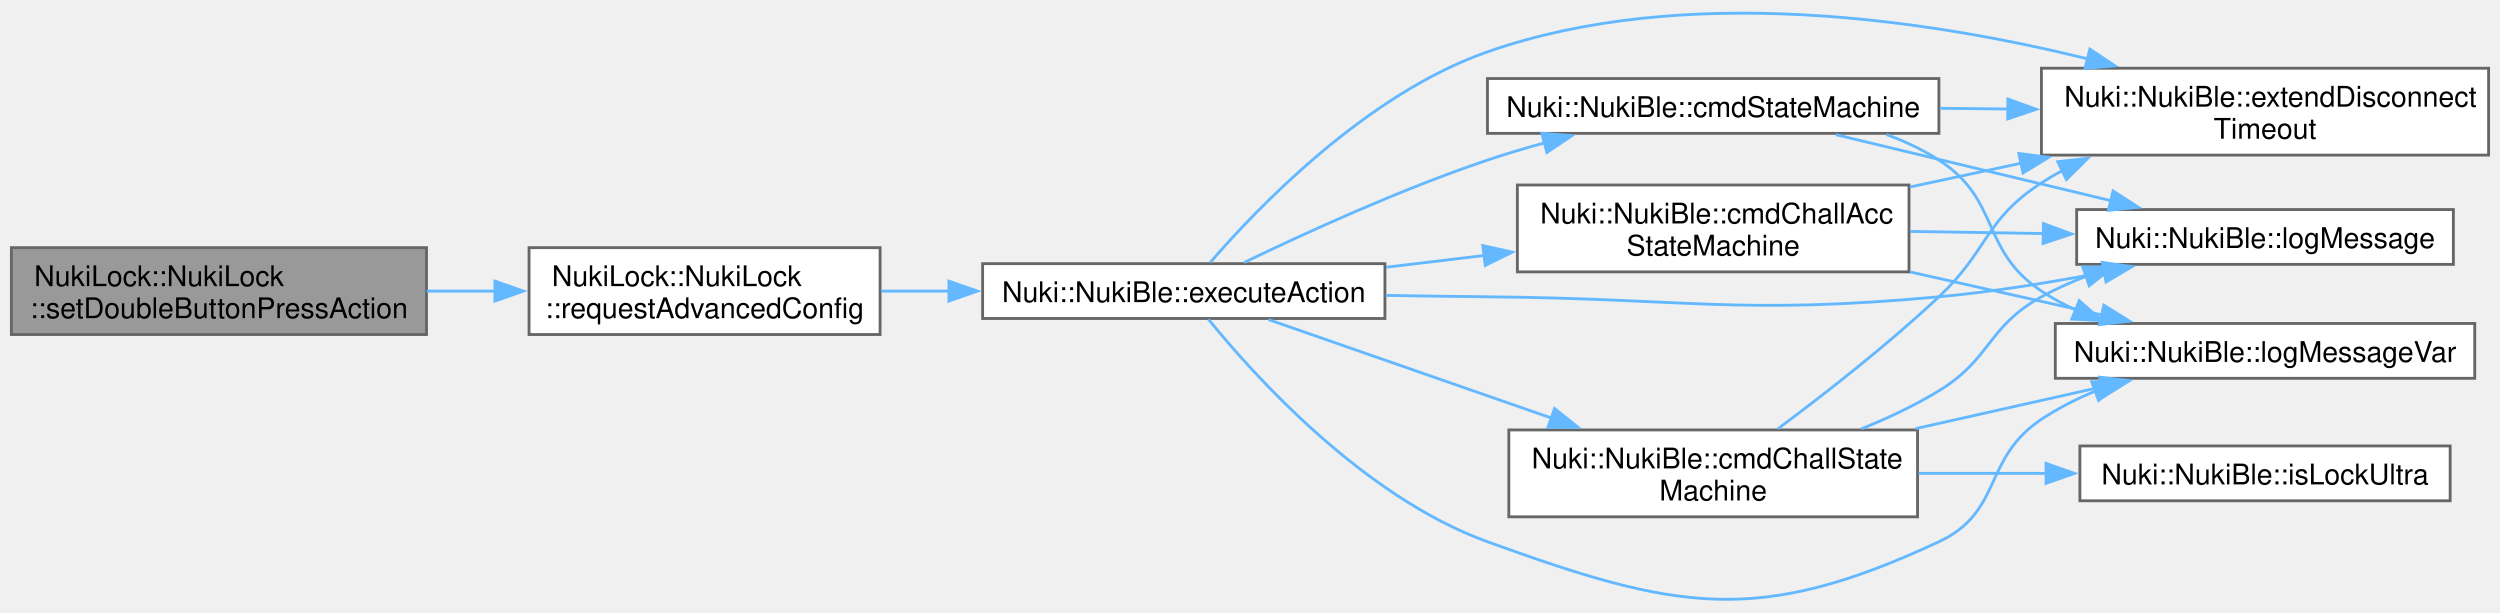
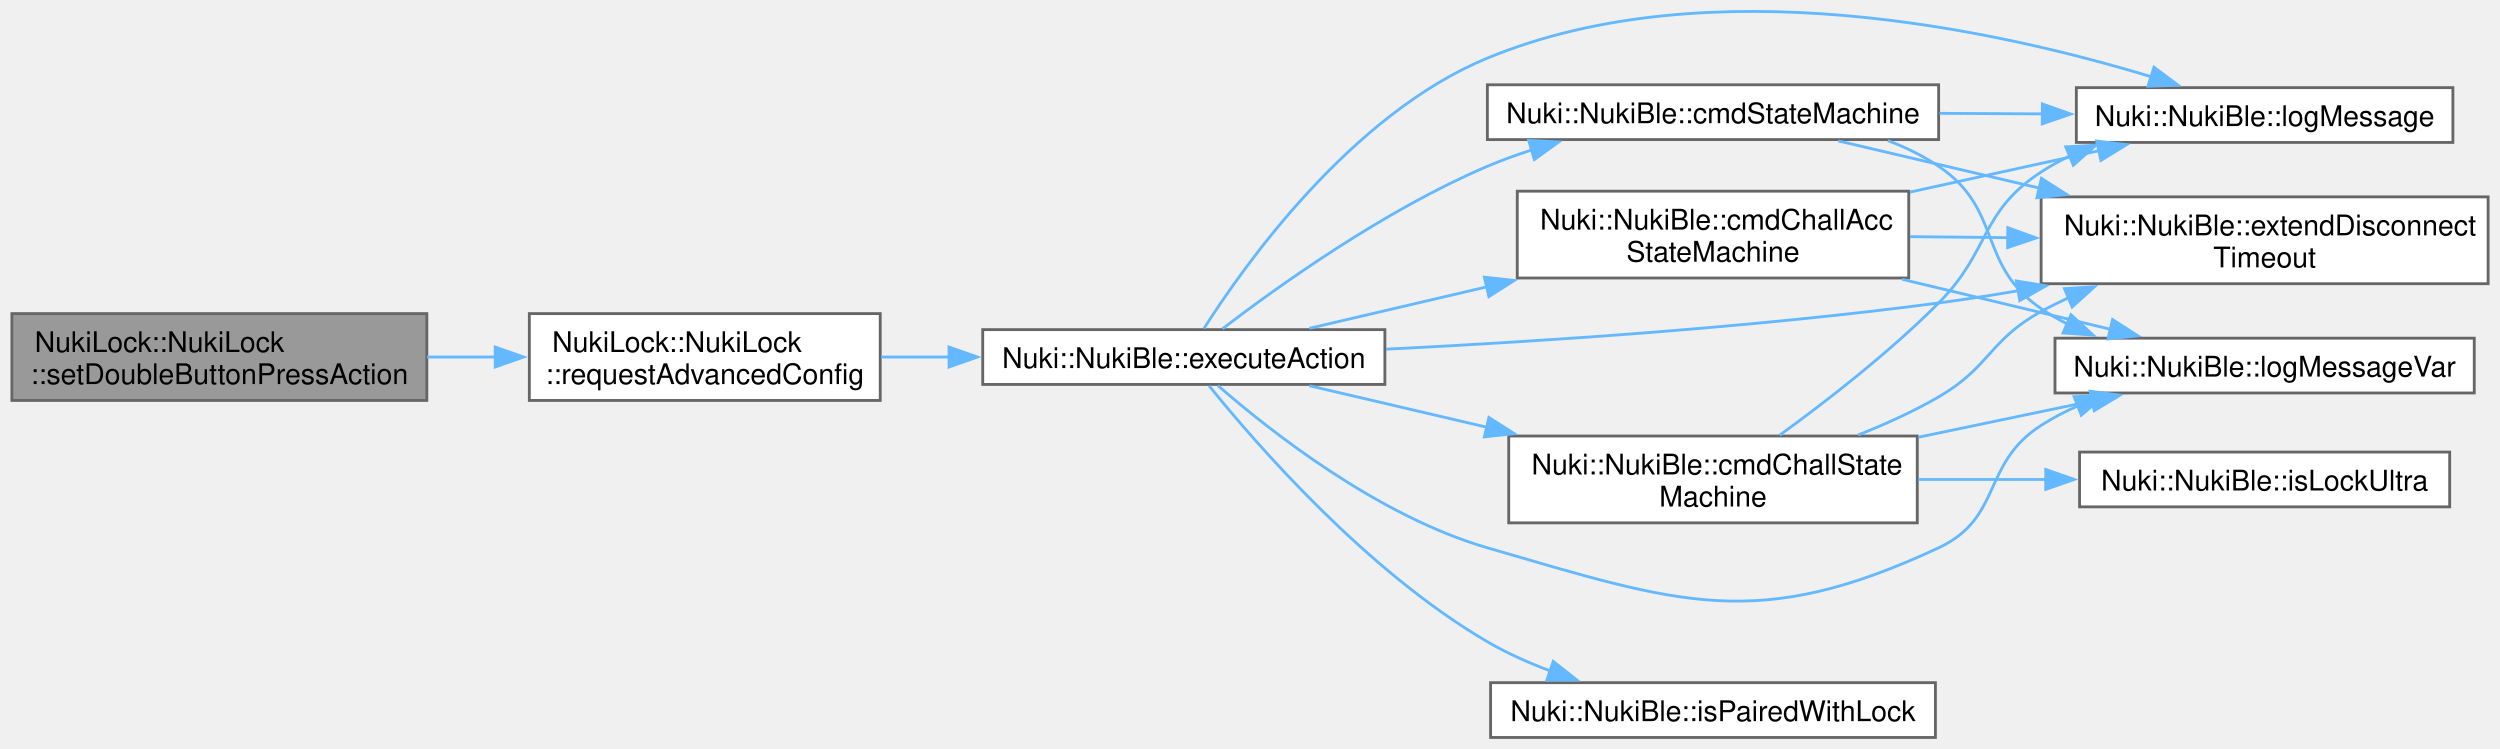
- <svg xmlns="http://www.w3.org/2000/svg" xmlns:xlink="http://www.w3.org/1999/xlink" width="878pt" height="215pt" viewBox="0.00 0.00 877.75 214.53">
-   <g id="graph0" class="graph" transform="scale(1 1) rotate(0) translate(4 210.53)">
+ <svg xmlns="http://www.w3.org/2000/svg" xmlns:xlink="http://www.w3.org/1999/xlink" width="878pt" height="263pt" viewBox="0.00 0.00 877.75 263.03">
+   <g id="graph0" class="graph" transform="scale(1 1) rotate(0) translate(4 259.03)">
    <g id="Node000001" class="node">
      <g id="a_Node000001">
        <a xlink:title="Gets the current advanced config from the lock, updates the double button press action parameter and ...">
-           <polygon fill="#999999" stroke="#666666" points="145.75,-123.78 0,-123.78 0,-93.28 145.75,-93.28 145.75,-123.78" />
-           <text text-anchor="start" x="8" y="-110.28" font-family="Helvetica,sans-Serif" font-size="10.00">NukiLock::NukiLock</text>
-           <text text-anchor="middle" x="72.88" y="-99.03" font-family="Helvetica,sans-Serif" font-size="10.00">::setDoubleButtonPressAction</text>
+           <polygon fill="#999999" stroke="#666666" points="145.75,-148.88 0,-148.88 0,-118.38 145.75,-118.38 145.75,-148.88" />
+           <text text-anchor="start" x="8" y="-135.38" font-family="Helvetica,sans-Serif" font-size="10.00">NukiLock::NukiLock</text>
+           <text text-anchor="middle" x="72.88" y="-124.12" font-family="Helvetica,sans-Serif" font-size="10.00">::setDoubleButtonPressAction</text>
        </a>
      </g>
    </g>
    <g id="Node000002" class="node">
      <g id="a_Node000002">
        <a xlink:href="class_nuki_lock_1_1_nuki_lock.html#aa882f9b3256313bbd45b4269f8c74521" target="_top" xlink:title="Requests advanced config from Lock via BLE.">
-           <polygon fill="white" stroke="#666666" points="305,-123.78 181.75,-123.78 181.75,-93.28 305,-93.28 305,-123.78" />
-           <text text-anchor="start" x="189.75" y="-110.28" font-family="Helvetica,sans-Serif" font-size="10.00">NukiLock::NukiLock</text>
-           <text text-anchor="middle" x="243.38" y="-99.03" font-family="Helvetica,sans-Serif" font-size="10.00">::requestAdvancedConfig</text>
+           <polygon fill="white" stroke="#666666" points="305,-148.88 181.75,-148.88 181.75,-118.38 305,-118.38 305,-148.88" />
+           <text text-anchor="start" x="189.75" y="-135.38" font-family="Helvetica,sans-Serif" font-size="10.00">NukiLock::NukiLock</text>
+           <text text-anchor="middle" x="243.38" y="-124.12" font-family="Helvetica,sans-Serif" font-size="10.00">::requestAdvancedConfig</text>
        </a>
      </g>
    </g>
    <g id="edge1_Node000001_Node000002" class="edge">
      <g id="a_edge1_Node000001_Node000002">
        <a xlink:title=" ">
-           <path fill="none" stroke="#63b8ff" d="M145.82,-108.53C153.76,-108.53 161.84,-108.53 169.78,-108.53" />
-           <polygon fill="#63b8ff" stroke="#63b8ff" points="169.76,-112.03 179.76,-108.53 169.76,-105.03 169.76,-112.03" />
+           <path fill="none" stroke="#63b8ff" d="M145.82,-133.62C153.76,-133.62 161.84,-133.62 169.78,-133.62" />
+           <polygon fill="#63b8ff" stroke="#63b8ff" points="169.76,-137.13 179.76,-133.63 169.76,-130.13 169.76,-137.13" />
        </a>
      </g>
    </g>
    <g id="Node000003" class="node">
      <g id="a_Node000003">
        <a xlink:href="class_nuki_1_1_nuki_ble.html#af1f1e299e8d97e053bba80e92ba285d6" target="_top" xlink:title=" ">
-           <polygon fill="white" stroke="#666666" points="482.25,-118.16 341,-118.16 341,-98.91 482.25,-98.91 482.25,-118.16" />
-           <text text-anchor="middle" x="411.62" y="-104.66" font-family="Helvetica,sans-Serif" font-size="10.00">Nuki::NukiBle::executeAction</text>
+           <polygon fill="white" stroke="#666666" points="482.25,-143.25 341,-143.25 341,-124 482.25,-124 482.25,-143.25" />
+           <text text-anchor="middle" x="411.62" y="-129.75" font-family="Helvetica,sans-Serif" font-size="10.00">Nuki::NukiBle::executeAction</text>
        </a>
      </g>
    </g>
    <g id="edge2_Node000002_Node000003" class="edge">
      <g id="a_edge2_Node000002_Node000003">
        <a xlink:title=" ">
-           <path fill="none" stroke="#63b8ff" d="M305.34,-108.53C313.15,-108.53 321.24,-108.53 329.31,-108.53" />
-           <polygon fill="#63b8ff" stroke="#63b8ff" points="329.16,-112.03 339.16,-108.53 329.16,-105.03 329.16,-112.03" />
+           <path fill="none" stroke="#63b8ff" d="M305.34,-133.62C313.15,-133.62 321.24,-133.62 329.31,-133.62" />
+           <polygon fill="#63b8ff" stroke="#63b8ff" points="329.16,-137.13 339.16,-133.63 329.16,-130.13 329.16,-137.13" />
        </a>
      </g>
    </g>
    <g id="Node000004" class="node">
      <g id="a_Node000004">
        <a xlink:href="class_nuki_1_1_nuki_ble.html#ada0f3beebd95d35c122e25dd3f9eb886" target="_top" xlink:title=" ">
-           <polygon fill="white" stroke="#666666" points="666.25,-145.78 528.75,-145.78 528.75,-115.28 666.25,-115.28 666.25,-145.78" />
-           <text text-anchor="start" x="536.75" y="-132.28" font-family="Helvetica,sans-Serif" font-size="10.00">Nuki::NukiBle::cmdChallAcc</text>
-           <text text-anchor="middle" x="597.5" y="-121.03" font-family="Helvetica,sans-Serif" font-size="10.00">StateMachine</text>
+           <polygon fill="white" stroke="#666666" points="666.25,-191.88 528.75,-191.88 528.75,-161.38 666.25,-161.38 666.25,-191.88" />
+           <text text-anchor="start" x="536.75" y="-178.38" font-family="Helvetica,sans-Serif" font-size="10.00">Nuki::NukiBle::cmdChallAcc</text>
+           <text text-anchor="middle" x="597.5" y="-167.12" font-family="Helvetica,sans-Serif" font-size="10.00">StateMachine</text>
        </a>
      </g>
    </g>
    <g id="edge3_Node000003_Node000004" class="edge">
      <g id="a_edge3_Node000003_Node000004">
        <a xlink:title=" ">
-           <path fill="none" stroke="#63b8ff" d="M482.66,-116.91C493.93,-118.26 505.66,-119.66 517.13,-121.04" />
-           <polygon fill="#63b8ff" stroke="#63b8ff" points="516.63,-124.5 526.97,-122.21 517.46,-117.55 516.63,-124.5" />
+           <path fill="none" stroke="#63b8ff" d="M455.74,-143.71C474.36,-148.06 496.74,-153.3 518.13,-158.3" />
+           <polygon fill="#63b8ff" stroke="#63b8ff" points="517.18,-161.67 527.72,-160.54 518.78,-154.85 517.18,-161.67" />
        </a>
      </g>
    </g>
    <g id="Node000005" class="node">
      <g id="a_Node000005">
        <a xlink:href="class_nuki_1_1_nuki_ble.html#a6e8fca90c04249660dce6cb993eb4495" target="_top" xlink:title=" ">
-           <polygon fill="white" stroke="#666666" points="869.75,-186.78 712.75,-186.78 712.75,-156.28 869.75,-156.28 869.75,-186.78" />
-           <text text-anchor="start" x="720.75" y="-173.28" font-family="Helvetica,sans-Serif" font-size="10.00">Nuki::NukiBle::extendDisconnect</text>
-           <text text-anchor="middle" x="791.25" y="-162.03" font-family="Helvetica,sans-Serif" font-size="10.00">Timeout</text>
+           <polygon fill="white" stroke="#666666" points="869.75,-189.88 712.75,-189.88 712.75,-159.38 869.75,-159.38 869.75,-189.88" />
+           <text text-anchor="start" x="720.75" y="-176.38" font-family="Helvetica,sans-Serif" font-size="10.00">Nuki::NukiBle::extendDisconnect</text>
+           <text text-anchor="middle" x="791.25" y="-165.12" font-family="Helvetica,sans-Serif" font-size="10.00">Timeout</text>
        </a>
      </g>
    </g>
    <g id="edge16_Node000003_Node000005" class="edge">
      <g id="a_edge16_Node000003_Node000005">
        <a xlink:title=" ">
-           <path fill="none" stroke="#63b8ff" d="M420.91,-118.58C437.2,-137.45 475.56,-177.63 518.25,-192.53 587.63,-216.76 672.82,-203.9 729.18,-190.02" />
-           <polygon fill="#63b8ff" stroke="#63b8ff" points="729.76,-193.48 738.58,-187.61 728.03,-186.7 729.76,-193.48" />
+           <path fill="none" stroke="#63b8ff" d="M482.65,-136.38C536.02,-139.03 611.23,-143.95 676.75,-152.62 685.9,-153.84 695.43,-155.32 704.9,-156.95" />
+           <polygon fill="#63b8ff" stroke="#63b8ff" points="704.03,-160.35 714.48,-158.64 705.25,-153.45 704.03,-160.35" />
        </a>
      </g>
    </g>
    <g id="Node000006" class="node">
      <g id="a_Node000006">
        <a xlink:href="class_nuki_1_1_nuki_ble.html#ac7ce691d9c3e586474655d1663eb2e20" target="_top" xlink:title=" ">
-           <polygon fill="white" stroke="#666666" points="857.38,-137.16 725.12,-137.16 725.12,-117.91 857.38,-117.91 857.38,-137.16" />
-           <text text-anchor="middle" x="791.25" y="-123.66" font-family="Helvetica,sans-Serif" font-size="10.00">Nuki::NukiBle::logMessage</text>
-         </a>
-       </g>
-     </g>
-     <g id="edge17_Node000003_Node000006" class="edge">
-       <g id="a_edge17_Node000003_Node000006">
-         <a xlink:title=" ">
-           <path fill="none" stroke="#63b8ff" d="M482.51,-107.02C494.43,-106.82 506.7,-106.64 518.25,-106.53 588.69,-105.87 606.6,-100.1 676.75,-106.53 695.84,-108.28 716.51,-111.66 734.91,-115.2" />
-           <polygon fill="#63b8ff" stroke="#63b8ff" points="734.07,-118.6 744.56,-117.12 735.43,-111.73 734.07,-118.6" />
+           <polygon fill="white" stroke="#666666" points="857.38,-228.25 725.12,-228.25 725.12,-209 857.38,-209 857.38,-228.25" />
+           <text text-anchor="middle" x="791.25" y="-214.75" font-family="Helvetica,sans-Serif" font-size="10.00">Nuki::NukiBle::logMessage</text>
+         </a>
+       </g>
+     </g>
+     <g id="edge18_Node000003_Node000006" class="edge">
+       <g id="a_edge18_Node000003_Node000006">
+         <a xlink:title=" ">
+           <path fill="none" stroke="#63b8ff" d="M418.71,-143.67C432.87,-165.91 470.44,-218.91 518.25,-238.62 596.1,-270.74 697.06,-248.58 751.45,-232.06" />
+           <polygon fill="#63b8ff" stroke="#63b8ff" points="752.39,-235.43 760.88,-229.09 750.29,-228.75 752.39,-235.43" />
        </a>
      </g>
    </g>
    <g id="Node000007" class="node">
      <g id="a_Node000007">
        <a xlink:href="class_nuki_1_1_nuki_ble.html#af3650133f46aeca48a5f01b95d23ab71" target="_top" xlink:title=" ">
-           <polygon fill="white" stroke="#666666" points="864.88,-97.16 717.62,-97.16 717.62,-77.91 864.88,-77.91 864.88,-97.16" />
-           <text text-anchor="middle" x="791.25" y="-83.66" font-family="Helvetica,sans-Serif" font-size="10.00">Nuki::NukiBle::logMessageVar</text>
-         </a>
-       </g>
-     </g>
-     <g id="edge18_Node000003_Node000007" class="edge">
-       <g id="a_edge18_Node000003_Node000007">
-         <a xlink:title=" ">
-           <path fill="none" stroke="#63b8ff" d="M420.3,-98.62C436.11,-79.14 474.49,-36.37 518.25,-20.53 584.49,3.44 612.92,9.27 676.75,-20.53 699.33,-31.08 692,-49.73 712.75,-63.53 718.6,-67.42 725.11,-70.71 731.8,-73.48" />
-           <polygon fill="#63b8ff" stroke="#63b8ff" points="730.39,-76.69 740.99,-76.89 732.83,-70.13 730.39,-76.69" />
+           <polygon fill="white" stroke="#666666" points="864.88,-140.25 717.62,-140.25 717.62,-121 864.88,-121 864.88,-140.25" />
+           <text text-anchor="middle" x="791.25" y="-126.75" font-family="Helvetica,sans-Serif" font-size="10.00">Nuki::NukiBle::logMessageVar</text>
+         </a>
+       </g>
+     </g>
+     <g id="edge19_Node000003_Node000007" class="edge">
+       <g id="a_edge19_Node000003_Node000007">
+         <a xlink:title=" ">
+           <path fill="none" stroke="#63b8ff" d="M423.59,-123.61C441.69,-107.83 479.67,-77.83 518.25,-66.62 585.9,-46.98 612.92,-36.82 676.75,-66.62 699.33,-77.17 691.76,-96.19 712.75,-109.62 716.78,-112.2 721.12,-114.47 725.62,-116.46" />
+           <polygon fill="#63b8ff" stroke="#63b8ff" points="724.32,-119.71 734.91,-120.06 726.86,-113.18 724.32,-119.71" />
        </a>
      </g>
    </g>
    <g id="Node000008" class="node">
      <g id="a_Node000008">
        <a xlink:href="class_nuki_1_1_nuki_ble.html#a59169a9f492793762e3c6ba39b611b07" target="_top" xlink:title=" ">
-           <polygon fill="white" stroke="#666666" points="669.25,-59.78 525.75,-59.78 525.75,-29.28 669.25,-29.28 669.25,-59.78" />
-           <text text-anchor="start" x="533.75" y="-46.28" font-family="Helvetica,sans-Serif" font-size="10.00">Nuki::NukiBle::cmdChallState</text>
-           <text text-anchor="middle" x="597.5" y="-35.03" font-family="Helvetica,sans-Serif" font-size="10.00">Machine</text>
+           <polygon fill="white" stroke="#666666" points="669.25,-105.88 525.75,-105.88 525.75,-75.38 669.25,-75.38 669.25,-105.88" />
+           <text text-anchor="start" x="533.75" y="-92.38" font-family="Helvetica,sans-Serif" font-size="10.00">Nuki::NukiBle::cmdChallState</text>
+           <text text-anchor="middle" x="597.5" y="-81.12" font-family="Helvetica,sans-Serif" font-size="10.00">Machine</text>
        </a>
      </g>
    </g>
    <g id="edge7_Node000003_Node000008" class="edge">
      <g id="a_edge7_Node000003_Node000008">
        <a xlink:title=" ">
-           <path fill="none" stroke="#63b8ff" d="M441.36,-98.53C467.85,-89.31 507.93,-75.36 540.71,-63.95" />
-           <polygon fill="#63b8ff" stroke="#63b8ff" points="541.8,-67.28 550.09,-60.69 539.49,-60.67 541.8,-67.28" />
+           <path fill="none" stroke="#63b8ff" d="M455.74,-123.54C474.36,-119.19 496.74,-113.95 518.13,-108.95" />
+           <polygon fill="#63b8ff" stroke="#63b8ff" points="518.78,-112.4 527.72,-106.71 517.18,-105.58 518.78,-112.4" />
        </a>
      </g>
    </g>
    <g id="Node000010" class="node">
      <g id="a_Node000010">
        <a xlink:href="class_nuki_1_1_nuki_ble.html#ad135bb1455665decfddff67772c1d411" target="_top" xlink:title=" ">
-           <polygon fill="white" stroke="#666666" points="676.75,-183.16 518.25,-183.16 518.25,-163.91 676.75,-163.91 676.75,-183.16" />
-           <text text-anchor="middle" x="597.5" y="-169.66" font-family="Helvetica,sans-Serif" font-size="10.00">Nuki::NukiBle::cmdStateMachine</text>
+           <polygon fill="white" stroke="#666666" points="676.75,-229.25 518.25,-229.25 518.25,-210 676.75,-210 676.75,-229.25" />
+           <text text-anchor="middle" x="597.5" y="-215.75" font-family="Helvetica,sans-Serif" font-size="10.00">Nuki::NukiBle::cmdStateMachine</text>
        </a>
      </g>
    </g>
    <g id="edge12_Node000003_Node000010" class="edge">
      <g id="a_edge12_Node000003_Node000010">
        <a xlink:title=" ">
-           <path fill="none" stroke="#63b8ff" d="M432.86,-118.59C453.82,-128.72 487.73,-144.27 518.25,-154.53 524.77,-156.73 531.68,-158.78 538.58,-160.66" />
-           <polygon fill="#63b8ff" stroke="#63b8ff" points="537.34,-163.96 547.9,-163.1 539.11,-157.19 537.34,-163.96" />
+           <path fill="none" stroke="#63b8ff" d="M425.2,-143.55C444.25,-158.13 482.07,-185.26 518.25,-200.62 523.22,-202.73 528.46,-204.64 533.79,-206.35" />
+           <polygon fill="#63b8ff" stroke="#63b8ff" points="532.76,-209.7 543.34,-209.18 534.74,-202.99 532.76,-209.7" />
+         </a>
+       </g>
+     </g>
+     <g id="Node000011" class="node">
+       <g id="a_Node000011">
+         <a xlink:href="class_nuki_1_1_nuki_ble.html#a050f54fbfcea03dc5238e8c66a7e89ca" target="_top" xlink:title="Returns pairing state (if credentials are stored or not)">
+           <polygon fill="white" stroke="#666666" points="675.62,-19.25 519.38,-19.25 519.38,0 675.62,0 675.62,-19.25" />
+           <text text-anchor="middle" x="597.5" y="-5.75" font-family="Helvetica,sans-Serif" font-size="10.00">Nuki::NukiBle::isPairedWithLock</text>
+         </a>
+       </g>
+     </g>
+     <g id="edge17_Node000003_Node000011" class="edge">
+       <g id="a_edge17_Node000003_Node000011">
+         <a xlink:title=" ">
+           <path fill="none" stroke="#63b8ff" d="M420.51,-123.52C436.69,-103.47 475.71,-58.43 518.25,-33.62 525.09,-29.64 532.66,-26.25 540.32,-23.38" />
+           <polygon fill="#63b8ff" stroke="#63b8ff" points="541.38,-26.72 549.71,-20.17 539.12,-20.1 541.38,-26.72" />
        </a>
      </g>
    </g>
    <g id="edge4_Node000004_Node000005" class="edge">
      <g id="a_edge4_Node000004_Node000005">
        <a xlink:title=" ">
-           <path fill="none" stroke="#63b8ff" d="M666.64,-145.1C679.34,-147.82 692.75,-150.69 705.87,-153.49" />
-           <polygon fill="#63b8ff" stroke="#63b8ff" points="704.81,-156.84 715.32,-155.51 706.27,-150 704.81,-156.84" />
+           <path fill="none" stroke="#63b8ff" d="M666.64,-175.91C677.79,-175.8 689.47,-175.68 701.03,-175.56" />
+           <polygon fill="#63b8ff" stroke="#63b8ff" points="701.05,-179.06 711.01,-175.45 700.97,-172.06 701.05,-179.06" />
        </a>
      </g>
    </g>
    <g id="edge5_Node000004_Node000006" class="edge">
      <g id="a_edge5_Node000004_Node000006">
        <a xlink:title=" ">
-           <path fill="none" stroke="#63b8ff" d="M666.64,-129.47C681.89,-129.23 698.16,-128.97 713.72,-128.73" />
-           <polygon fill="#63b8ff" stroke="#63b8ff" points="713.44,-132.24 723.38,-128.58 713.33,-125.24 713.44,-132.24" />
+           <path fill="none" stroke="#63b8ff" d="M666.64,-191.55C688.45,-196.33 712.35,-201.56 733.28,-206.15" />
+           <polygon fill="#63b8ff" stroke="#63b8ff" points="732.25,-209.5 742.76,-208.22 733.74,-202.67 732.25,-209.5" />
        </a>
      </g>
    </g>
    <g id="edge6_Node000004_Node000007" class="edge">
      <g id="a_edge6_Node000004_Node000007">
        <a xlink:title=" ">
-           <path fill="none" stroke="#63b8ff" d="M666.64,-115.25C688.73,-110.3 712.95,-104.87 734.07,-100.13" />
-           <polygon fill="#63b8ff" stroke="#63b8ff" points="734.65,-103.59 743.64,-97.99 733.11,-96.76 734.65,-103.59" />
+           <path fill="none" stroke="#63b8ff" d="M663.95,-160.92C687.81,-155.2 714.46,-148.81 737.11,-143.37" />
+           <polygon fill="#63b8ff" stroke="#63b8ff" points="737.84,-146.8 746.75,-141.06 736.21,-139.99 737.84,-146.8" />
        </a>
      </g>
    </g>
    <g id="edge8_Node000008_Node000005" class="edge">
      <g id="a_edge8_Node000008_Node000005">
        <a xlink:title=" ">
-           <path fill="none" stroke="#63b8ff" d="M620.22,-60.19C636.38,-72.21 658.68,-89.57 676.75,-106.53 694.18,-122.91 692.68,-133.53 712.75,-146.53 715.14,-148.08 717.63,-149.54 720.19,-150.91" />
-           <polygon fill="#63b8ff" stroke="#63b8ff" points="718.48,-153.97 729.01,-155.15 721.51,-147.66 718.48,-153.97" />
+           <path fill="none" stroke="#63b8ff" d="M648.5,-106.26C658.15,-110.07 667.97,-114.54 676.75,-119.62 694.77,-130.06 694.51,-139.58 712.75,-149.62 715.91,-151.36 719.21,-153 722.58,-154.55" />
+           <polygon fill="#63b8ff" stroke="#63b8ff" points="720.93,-157.65 731.51,-158.31 723.65,-151.2 720.93,-157.65" />
        </a>
      </g>
    </g>
    <g id="edge10_Node000008_Node000006" class="edge">
      <g id="a_edge10_Node000008_Node000006">
        <a xlink:title=" ">
-           <path fill="none" stroke="#63b8ff" d="M649.52,-60.17C658.88,-63.94 668.34,-68.4 676.75,-73.53 695.27,-84.85 693.74,-96.06 712.75,-106.53 717.74,-109.28 723.1,-111.68 728.6,-113.78" />
-           <polygon fill="#63b8ff" stroke="#63b8ff" points="727.25,-117.02 737.84,-116.97 729.53,-110.4 727.25,-117.02" />
+           <path fill="none" stroke="#63b8ff" d="M620.91,-106.17C637.22,-118 659.4,-135.17 676.75,-152.62 695.05,-171.04 691.03,-184.41 712.75,-198.62 715.99,-200.74 719.44,-202.64 723.01,-204.33" />
+           <polygon fill="#63b8ff" stroke="#63b8ff" points="721.39,-207.45 731.97,-208.02 724.05,-200.98 721.39,-207.45" />
        </a>
      </g>
    </g>
    <g id="edge11_Node000008_Node000007" class="edge">
      <g id="a_edge11_Node000008_Node000007">
        <a xlink:title=" ">
-           <path fill="none" stroke="#63b8ff" d="M668.54,-60.24C690.11,-65.08 713.57,-70.34 734.09,-74.94" />
-           <polygon fill="#63b8ff" stroke="#63b8ff" points="733.15,-78.32 743.67,-77.09 734.68,-71.49 733.15,-78.32" />
+           <path fill="none" stroke="#63b8ff" d="M669.63,-105.46C689.76,-109.66 711.46,-114.19 730.83,-118.23" />
+           <polygon fill="#63b8ff" stroke="#63b8ff" points="729.95,-121.62 740.45,-120.24 731.38,-114.77 729.95,-121.62" />
        </a>
      </g>
    </g>
    <g id="Node000009" class="node">
      <g id="a_Node000009">
        <a xlink:href="class_nuki_1_1_nuki_ble.html#a25207bb564a4b54b8dd8c872177b53a7" target="_top" xlink:title="Returns if BLE is pairing/paired/connected with a Smart Lock Ultra.">
-           <polygon fill="white" stroke="#666666" points="856.25,-54.16 726.25,-54.16 726.25,-34.91 856.25,-34.91 856.25,-54.16" />
-           <text text-anchor="middle" x="791.25" y="-40.66" font-family="Helvetica,sans-Serif" font-size="10.00">Nuki::NukiBle::isLockUltra</text>
+           <polygon fill="white" stroke="#666666" points="856.25,-100.25 726.25,-100.25 726.25,-81 856.25,-81 856.25,-100.25" />
+           <text text-anchor="middle" x="791.25" y="-86.75" font-family="Helvetica,sans-Serif" font-size="10.00">Nuki::NukiBle::isLockUltra</text>
        </a>
      </g>
    </g>
    <g id="edge9_Node000008_Node000009" class="edge">
      <g id="a_edge9_Node000008_Node000009">
        <a xlink:title=" ">
-           <path fill="none" stroke="#63b8ff" d="M669.63,-44.53C684.32,-44.53 699.85,-44.53 714.69,-44.53" />
-           <polygon fill="#63b8ff" stroke="#63b8ff" points="714.37,-48.03 724.37,-44.53 714.37,-41.03 714.37,-48.03" />
+           <path fill="none" stroke="#63b8ff" d="M669.63,-90.62C684.32,-90.62 699.85,-90.62 714.69,-90.62" />
+           <polygon fill="#63b8ff" stroke="#63b8ff" points="714.37,-94.13 724.37,-90.63 714.37,-87.13 714.37,-94.13" />
        </a>
      </g>
    </g>
    <g id="edge13_Node000010_Node000005" class="edge">
      <g id="a_edge13_Node000010_Node000005">
        <a xlink:title=" ">
-           <path fill="none" stroke="#63b8ff" d="M677.05,-172.71C684.99,-172.63 693.1,-172.55 701.14,-172.46" />
-           <polygon fill="#63b8ff" stroke="#63b8ff" points="700.97,-175.96 710.93,-172.36 700.9,-168.97 700.97,-175.96" />
+           <path fill="none" stroke="#63b8ff" d="M641.53,-209.53C662.41,-204.63 688.14,-198.59 712.3,-192.92" />
+           <polygon fill="#63b8ff" stroke="#63b8ff" points="712.86,-196.38 721.79,-190.69 711.26,-189.57 712.86,-196.38" />
        </a>
      </g>
    </g>
    <g id="edge14_Node000010_Node000006" class="edge">
      <g id="a_edge14_Node000010_Node000006">
        <a xlink:title=" ">
-           <path fill="none" stroke="#63b8ff" d="M640.58,-163.44C669.05,-156.61 706.89,-147.53 737.39,-140.21" />
-           <polygon fill="#63b8ff" stroke="#63b8ff" points="737.89,-143.69 746.8,-137.96 736.26,-136.89 737.89,-143.69" />
+           <path fill="none" stroke="#63b8ff" d="M677.05,-219.22C689.04,-219.15 701.4,-219.09 713.36,-219.03" />
+           <polygon fill="#63b8ff" stroke="#63b8ff" points="713.18,-222.53 723.16,-218.97 713.14,-215.53 713.18,-222.53" />
        </a>
      </g>
    </g>
    <g id="edge15_Node000010_Node000007" class="edge">
      <g id="a_edge15_Node000010_Node000007">
        <a xlink:title=" ">
-           <path fill="none" stroke="#63b8ff" d="M658.36,-163.49C664.83,-161.11 671.11,-158.17 676.75,-154.53 698.57,-140.47 691.12,-122.88 712.75,-108.53 716.5,-106.05 720.53,-103.85 724.72,-101.92" />
-           <polygon fill="#63b8ff" stroke="#63b8ff" points="726.01,-105.17 733.97,-98.19 723.39,-98.68 726.01,-105.17" />
+           <path fill="none" stroke="#63b8ff" d="M658.91,-209.65C665.21,-207.26 671.3,-204.29 676.75,-200.62 699.47,-185.33 690.14,-166.08 712.75,-150.62 715.64,-148.65 718.71,-146.87 721.9,-145.27" />
+           <polygon fill="#63b8ff" stroke="#63b8ff" points="723.23,-148.5 731.02,-141.32 720.45,-142.08 723.23,-148.5" />
        </a>
      </g>
    </g>
  </g>
</svg>
